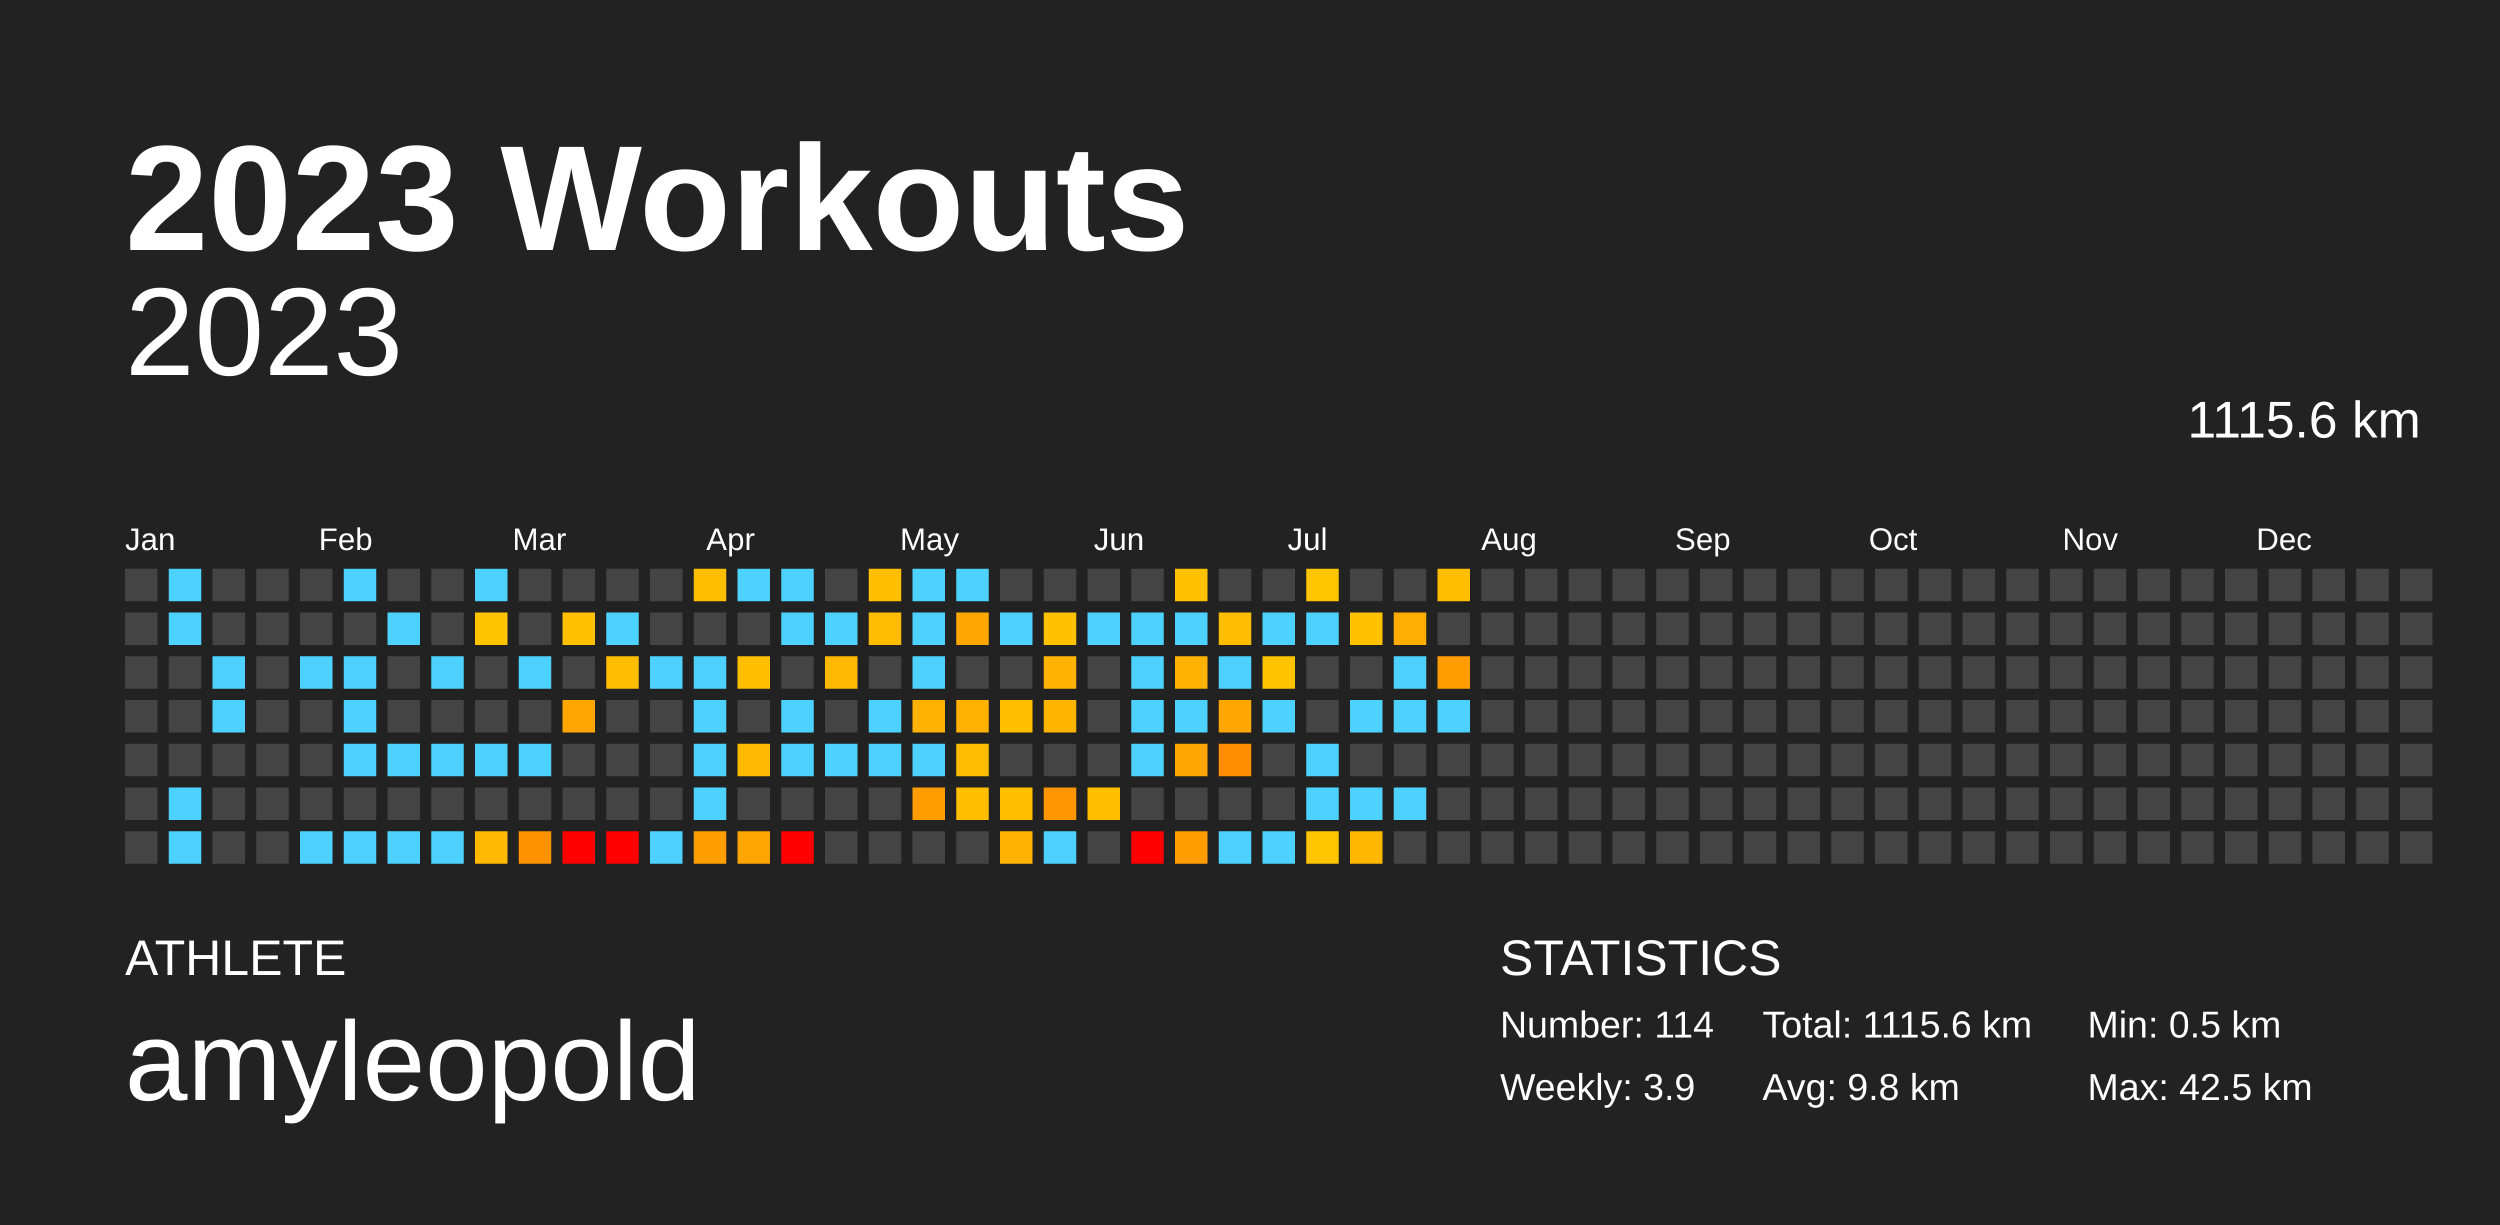
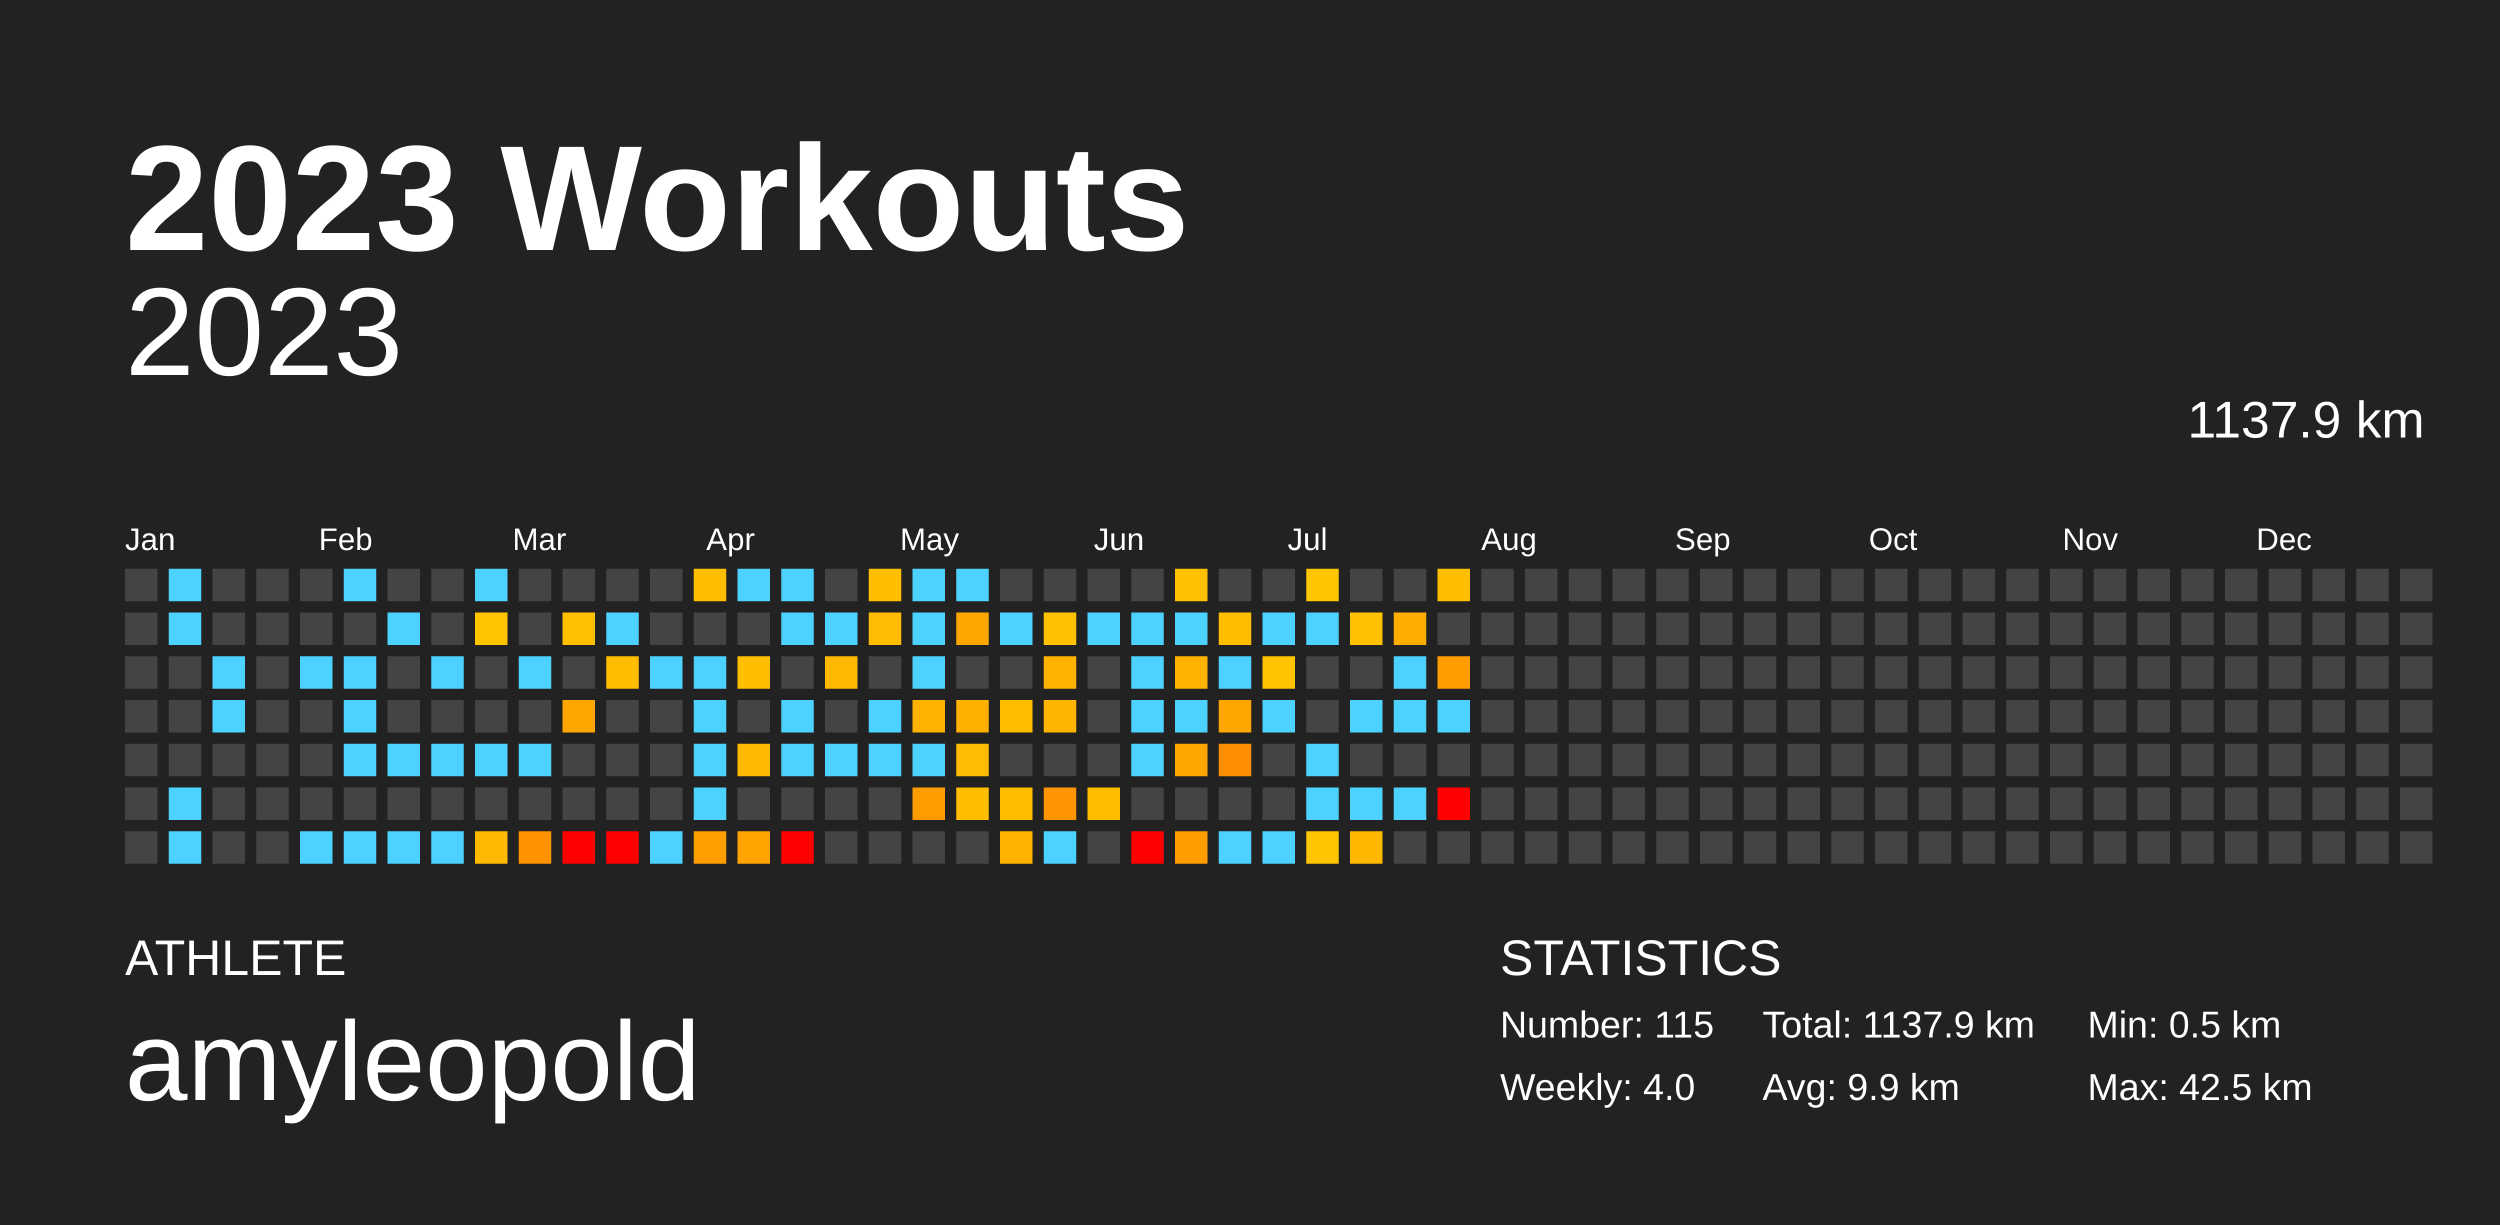
<svg xmlns="http://www.w3.org/2000/svg" baseProfile="full" height="98mm" version="1.1" viewBox="0,0,200,98" width="200mm">
  <defs />
  <rect fill="#222222" height="98" width="200" x="0" y="0" />
  <text fill="#FFFFFF" style="font-size:12px; font-family:Arial; font-weight:bold;" x="10" y="20">2023 Workouts</text>
  <text fill="#FFFFFF" style="font-size:4px; font-family:Arial" x="10" y="78">ATHLETE</text>
  <text fill="#FFFFFF" style="font-size:9px; font-family:Arial" x="10" y="88">amyleopold</text>
  <text fill="#FFFFFF" style="font-size:4px; font-family:Arial" x="120" y="78">STATISTICS</text>
-   <text fill="#FFFFFF" style="font-size:3px; font-family:Arial" x="120" y="83">Number: 114</text>
-   <text fill="#FFFFFF" style="font-size:3px; font-family:Arial" x="120" y="88">Weekly: 3.9</text>
-   <text fill="#FFFFFF" style="font-size:3px; font-family:Arial" x="141" y="83">Total: 1115.6 km</text>
-   <text fill="#FFFFFF" style="font-size:3px; font-family:Arial" x="141" y="88">Avg: 9.8 km</text>
+   <text fill="#FFFFFF" style="font-size:3px; font-family:Arial" x="120" y="83">Number: 115</text>
+   <text fill="#FFFFFF" style="font-size:3px; font-family:Arial" x="120" y="88">Weekly: 4.0</text>
+   <text fill="#FFFFFF" style="font-size:3px; font-family:Arial" x="141" y="83">Total: 1137.9 km</text>
+   <text fill="#FFFFFF" style="font-size:3px; font-family:Arial" x="141" y="88">Avg: 9.9 km</text>
  <text fill="#FFFFFF" style="font-size:3px; font-family:Arial" x="167" y="83">Min: 0.5 km</text>
  <text fill="#FFFFFF" style="font-size:3px; font-family:Arial" x="167" y="88">Max: 42.5 km</text>
  <text alignment-baseline="hanging" fill="#FFFFFF" style="font-size:10.0px; font-family:Arial;" x="10" y="30">2023</text>
-   <text alignment-baseline="hanging" fill="#FFFFFF" style="font-size:4.125px; font-family:Arial;" x="175" y="35">1115.6 km</text>
+   <text alignment-baseline="hanging" fill="#FFFFFF" style="font-size:4.125px; font-family:Arial;" x="175" y="35">1137.9 km</text>
  <text fill="#FFFFFF" style="font-size:2.5px; font-family:Arial" x="10.0" y="44">Jan</text>
  <text fill="#FFFFFF" style="font-size:2.5px; font-family:Arial" x="25.5" y="44">Feb</text>
  <text fill="#FFFFFF" style="font-size:2.5px; font-family:Arial" x="41.0" y="44">Mar</text>
  <text fill="#FFFFFF" style="font-size:2.5px; font-family:Arial" x="56.5" y="44">Apr</text>
  <text fill="#FFFFFF" style="font-size:2.5px; font-family:Arial" x="72.0" y="44">May</text>
  <text fill="#FFFFFF" style="font-size:2.5px; font-family:Arial" x="87.5" y="44">Jun</text>
  <text fill="#FFFFFF" style="font-size:2.5px; font-family:Arial" x="103.0" y="44">Jul</text>
  <text fill="#FFFFFF" style="font-size:2.5px; font-family:Arial" x="118.5" y="44">Aug</text>
  <text fill="#FFFFFF" style="font-size:2.5px; font-family:Arial" x="134.0" y="44">Sep</text>
  <text fill="#FFFFFF" style="font-size:2.5px; font-family:Arial" x="149.5" y="44">Oct</text>
  <text fill="#FFFFFF" style="font-size:2.5px; font-family:Arial" x="165.0" y="44">Nov</text>
  <text fill="#FFFFFF" style="font-size:2.5px; font-family:Arial" x="180.5" y="44">Dec</text>
  <rect fill="#444444" height="2.6" width="2.6" x="10.0" y="45.5" />
  <rect fill="#444444" height="2.6" width="2.6" x="10.0" y="49.0" />
  <rect fill="#444444" height="2.6" width="2.6" x="10.0" y="52.5" />
  <rect fill="#444444" height="2.6" width="2.6" x="10.0" y="56.0" />
  <rect fill="#444444" height="2.6" width="2.6" x="10.0" y="59.5" />
  <rect fill="#444444" height="2.6" width="2.6" x="10.0" y="63.0" />
  <rect fill="#444444" height="2.6" width="2.6" x="10.0" y="66.5" />
  <rect fill="#4dd2ff" height="2.6" width="2.6" x="13.5" y="45.5" />
  <rect fill="#4dd2ff" height="2.6" width="2.6" x="13.5" y="49.0" />
  <rect fill="#444444" height="2.6" width="2.6" x="13.5" y="52.5" />
  <rect fill="#444444" height="2.6" width="2.6" x="13.5" y="56.0" />
  <rect fill="#444444" height="2.6" width="2.6" x="13.5" y="59.5" />
  <rect fill="#4dd2ff" height="2.6" width="2.6" x="13.5" y="63.0" />
  <rect fill="#4dd2ff" height="2.6" width="2.6" x="13.5" y="66.5" />
  <rect fill="#444444" height="2.6" width="2.6" x="17.0" y="45.5" />
  <rect fill="#444444" height="2.6" width="2.6" x="17.0" y="49.0" />
  <rect fill="#4dd2ff" height="2.6" width="2.6" x="17.0" y="52.5" />
  <rect fill="#4dd2ff" height="2.6" width="2.6" x="17.0" y="56.0" />
  <rect fill="#444444" height="2.6" width="2.6" x="17.0" y="59.5" />
  <rect fill="#444444" height="2.6" width="2.6" x="17.0" y="63.0" />
  <rect fill="#444444" height="2.6" width="2.6" x="17.0" y="66.5" />
  <rect fill="#444444" height="2.6" width="2.6" x="20.5" y="45.5" />
  <rect fill="#444444" height="2.6" width="2.6" x="20.5" y="49.0" />
  <rect fill="#444444" height="2.6" width="2.6" x="20.5" y="52.5" />
  <rect fill="#444444" height="2.6" width="2.6" x="20.5" y="56.0" />
  <rect fill="#444444" height="2.6" width="2.6" x="20.5" y="59.5" />
  <rect fill="#444444" height="2.6" width="2.6" x="20.5" y="63.0" />
  <rect fill="#444444" height="2.6" width="2.6" x="20.5" y="66.5" />
  <rect fill="#444444" height="2.6" width="2.6" x="24.0" y="45.5" />
  <rect fill="#444444" height="2.6" width="2.6" x="24.0" y="49.0" />
  <rect fill="#4dd2ff" height="2.6" width="2.6" x="24.0" y="52.5" />
  <rect fill="#444444" height="2.6" width="2.6" x="24.0" y="56.0" />
  <rect fill="#444444" height="2.6" width="2.6" x="24.0" y="59.5" />
  <rect fill="#444444" height="2.6" width="2.6" x="24.0" y="63.0" />
  <rect fill="#4dd2ff" height="2.6" width="2.6" x="24.0" y="66.5" />
  <rect fill="#4dd2ff" height="2.6" width="2.6" x="27.5" y="45.5" />
  <rect fill="#444444" height="2.6" width="2.6" x="27.5" y="49.0" />
  <rect fill="#4dd2ff" height="2.6" width="2.6" x="27.5" y="52.5" />
  <rect fill="#4dd2ff" height="2.6" width="2.6" x="27.5" y="56.0" />
  <rect fill="#4dd2ff" height="2.6" width="2.6" x="27.5" y="59.5" />
  <rect fill="#444444" height="2.6" width="2.6" x="27.5" y="63.0" />
  <rect fill="#4dd2ff" height="2.6" width="2.6" x="27.5" y="66.5" />
  <rect fill="#444444" height="2.6" width="2.6" x="31.0" y="45.5" />
  <rect fill="#4dd2ff" height="2.6" width="2.6" x="31.0" y="49.0" />
  <rect fill="#444444" height="2.6" width="2.6" x="31.0" y="52.5" />
  <rect fill="#444444" height="2.6" width="2.6" x="31.0" y="56.0" />
  <rect fill="#4dd2ff" height="2.6" width="2.6" x="31.0" y="59.5" />
  <rect fill="#444444" height="2.6" width="2.6" x="31.0" y="63.0" />
  <rect fill="#4dd2ff" height="2.6" width="2.6" x="31.0" y="66.5" />
  <rect fill="#444444" height="2.6" width="2.6" x="34.5" y="45.5" />
  <rect fill="#444444" height="2.6" width="2.6" x="34.5" y="49.0" />
  <rect fill="#4dd2ff" height="2.6" width="2.6" x="34.5" y="52.5" />
  <rect fill="#444444" height="2.6" width="2.6" x="34.5" y="56.0" />
  <rect fill="#4dd2ff" height="2.6" width="2.6" x="34.5" y="59.5" />
  <rect fill="#444444" height="2.6" width="2.6" x="34.5" y="63.0" />
  <rect fill="#4dd2ff" height="2.6" width="2.6" x="34.5" y="66.5" />
  <rect fill="#4dd2ff" height="2.6" width="2.6" x="38.0" y="45.5" />
  <rect fill="#ffc400" height="2.6" width="2.6" x="38.0" y="49.0" />
  <rect fill="#444444" height="2.6" width="2.6" x="38.0" y="52.5" />
  <rect fill="#444444" height="2.6" width="2.6" x="38.0" y="56.0" />
  <rect fill="#4dd2ff" height="2.6" width="2.6" x="38.0" y="59.5" />
  <rect fill="#444444" height="2.6" width="2.6" x="38.0" y="63.0" />
  <rect fill="#ffb900" height="2.6" width="2.6" x="38.0" y="66.5" />
  <rect fill="#444444" height="2.6" width="2.6" x="41.5" y="45.5" />
  <rect fill="#444444" height="2.6" width="2.6" x="41.5" y="49.0" />
  <rect fill="#4dd2ff" height="2.6" width="2.6" x="41.5" y="52.5" />
  <rect fill="#444444" height="2.6" width="2.6" x="41.5" y="56.0" />
  <rect fill="#4dd2ff" height="2.6" width="2.6" x="41.5" y="59.5" />
  <rect fill="#444444" height="2.6" width="2.6" x="41.5" y="63.0" />
  <rect fill="#ff9200" height="2.6" width="2.6" x="41.5" y="66.5" />
  <rect fill="#444444" height="2.6" width="2.6" x="45.0" y="45.5" />
  <rect fill="#ffc000" height="2.6" width="2.6" x="45.0" y="49.0" />
  <rect fill="#444444" height="2.6" width="2.6" x="45.0" y="52.5" />
  <rect fill="#ffa700" height="2.6" width="2.6" x="45.0" y="56.0" />
  <rect fill="#444444" height="2.6" width="2.6" x="45.0" y="59.5" />
  <rect fill="#444444" height="2.6" width="2.6" x="45.0" y="63.0" />
  <rect fill="red" height="2.6" width="2.6" x="45.0" y="66.5" />
  <rect fill="#444444" height="2.6" width="2.6" x="48.5" y="45.5" />
  <rect fill="#4dd2ff" height="2.6" width="2.6" x="48.5" y="49.0" />
  <rect fill="#ffbd00" height="2.6" width="2.6" x="48.5" y="52.5" />
  <rect fill="#444444" height="2.6" width="2.6" x="48.5" y="56.0" />
  <rect fill="#444444" height="2.6" width="2.6" x="48.5" y="59.5" />
  <rect fill="#444444" height="2.6" width="2.6" x="48.5" y="63.0" />
  <rect fill="red" height="2.6" width="2.6" x="48.5" y="66.5" />
  <rect fill="#444444" height="2.6" width="2.6" x="52.0" y="45.5" />
  <rect fill="#444444" height="2.6" width="2.6" x="52.0" y="49.0" />
  <rect fill="#4dd2ff" height="2.6" width="2.6" x="52.0" y="52.5" />
  <rect fill="#444444" height="2.6" width="2.6" x="52.0" y="56.0" />
  <rect fill="#444444" height="2.6" width="2.6" x="52.0" y="59.5" />
  <rect fill="#444444" height="2.6" width="2.6" x="52.0" y="63.0" />
  <rect fill="#4dd2ff" height="2.6" width="2.6" x="52.0" y="66.5" />
  <rect fill="#ffbf00" height="2.6" width="2.6" x="55.5" y="45.5" />
  <rect fill="#444444" height="2.6" width="2.6" x="55.5" y="49.0" />
  <rect fill="#4dd2ff" height="2.6" width="2.6" x="55.5" y="52.5" />
  <rect fill="#4dd2ff" height="2.6" width="2.6" x="55.5" y="56.0" />
  <rect fill="#4dd2ff" height="2.6" width="2.6" x="55.5" y="59.5" />
  <rect fill="#4dd2ff" height="2.6" width="2.6" x="55.5" y="63.0" />
  <rect fill="#ff9e00" height="2.6" width="2.6" x="55.5" y="66.5" />
  <rect fill="#4dd2ff" height="2.6" width="2.6" x="59.0" y="45.5" />
  <rect fill="#444444" height="2.6" width="2.6" x="59.0" y="49.0" />
  <rect fill="#ffbf00" height="2.6" width="2.6" x="59.0" y="52.5" />
  <rect fill="#444444" height="2.6" width="2.6" x="59.0" y="56.0" />
  <rect fill="#ffb900" height="2.6" width="2.6" x="59.0" y="59.5" />
  <rect fill="#444444" height="2.6" width="2.6" x="59.0" y="63.0" />
  <rect fill="#ffa400" height="2.6" width="2.6" x="59.0" y="66.5" />
  <rect fill="#4dd2ff" height="2.6" width="2.6" x="62.5" y="45.5" />
  <rect fill="#4dd2ff" height="2.6" width="2.6" x="62.5" y="49.0" />
  <rect fill="#444444" height="2.6" width="2.6" x="62.5" y="52.5" />
  <rect fill="#4dd2ff" height="2.6" width="2.6" x="62.5" y="56.0" />
  <rect fill="#4dd2ff" height="2.6" width="2.6" x="62.5" y="59.5" />
  <rect fill="#444444" height="2.6" width="2.6" x="62.5" y="63.0" />
  <rect fill="red" height="2.6" width="2.6" x="62.5" y="66.5" />
  <rect fill="#444444" height="2.6" width="2.6" x="66.0" y="45.5" />
  <rect fill="#4dd2ff" height="2.6" width="2.6" x="66.0" y="49.0" />
  <rect fill="#ffb900" height="2.6" width="2.6" x="66.0" y="52.5" />
  <rect fill="#444444" height="2.6" width="2.6" x="66.0" y="56.0" />
  <rect fill="#4dd2ff" height="2.6" width="2.6" x="66.0" y="59.5" />
  <rect fill="#444444" height="2.6" width="2.6" x="66.0" y="63.0" />
  <rect fill="#444444" height="2.6" width="2.6" x="66.0" y="66.5" />
  <rect fill="#ffbf00" height="2.6" width="2.6" x="69.5" y="45.5" />
  <rect fill="#ffbc00" height="2.6" width="2.6" x="69.5" y="49.0" />
  <rect fill="#444444" height="2.6" width="2.6" x="69.5" y="52.5" />
  <rect fill="#4dd2ff" height="2.6" width="2.6" x="69.5" y="56.0" />
  <rect fill="#4dd2ff" height="2.6" width="2.6" x="69.5" y="59.5" />
  <rect fill="#444444" height="2.6" width="2.6" x="69.5" y="63.0" />
  <rect fill="#444444" height="2.6" width="2.6" x="69.5" y="66.5" />
  <rect fill="#4dd2ff" height="2.6" width="2.6" x="73.0" y="45.5" />
  <rect fill="#4dd2ff" height="2.6" width="2.6" x="73.0" y="49.0" />
  <rect fill="#4dd2ff" height="2.6" width="2.6" x="73.0" y="52.5" />
  <rect fill="#ffb300" height="2.6" width="2.6" x="73.0" y="56.0" />
  <rect fill="#4dd2ff" height="2.6" width="2.6" x="73.0" y="59.5" />
  <rect fill="#ff9c00" height="2.6" width="2.6" x="73.0" y="63.0" />
  <rect fill="#444444" height="2.6" width="2.6" x="73.0" y="66.5" />
  <rect fill="#4dd2ff" height="2.6" width="2.6" x="76.5" y="45.5" />
  <rect fill="#ffa700" height="2.6" width="2.6" x="76.5" y="49.0" />
  <rect fill="#444444" height="2.6" width="2.6" x="76.5" y="52.5" />
  <rect fill="#ffb100" height="2.6" width="2.6" x="76.5" y="56.0" />
  <rect fill="#ffbc00" height="2.6" width="2.6" x="76.5" y="59.5" />
  <rect fill="#ffbf00" height="2.6" width="2.6" x="76.5" y="63.0" />
  <rect fill="#444444" height="2.6" width="2.6" x="76.5" y="66.5" />
  <rect fill="#444444" height="2.6" width="2.6" x="80.0" y="45.5" />
  <rect fill="#4dd2ff" height="2.6" width="2.6" x="80.0" y="49.0" />
  <rect fill="#444444" height="2.6" width="2.6" x="80.0" y="52.5" />
  <rect fill="#ffbf00" height="2.6" width="2.6" x="80.0" y="56.0" />
  <rect fill="#444444" height="2.6" width="2.6" x="80.0" y="59.5" />
  <rect fill="#ffbe00" height="2.6" width="2.6" x="80.0" y="63.0" />
  <rect fill="#ffb300" height="2.6" width="2.6" x="80.0" y="66.5" />
  <rect fill="#444444" height="2.6" width="2.6" x="83.5" y="45.5" />
  <rect fill="#ffc200" height="2.6" width="2.6" x="83.5" y="49.0" />
  <rect fill="#ffb300" height="2.6" width="2.6" x="83.5" y="52.5" />
  <rect fill="#ffb500" height="2.6" width="2.6" x="83.5" y="56.0" />
  <rect fill="#444444" height="2.6" width="2.6" x="83.5" y="59.5" />
  <rect fill="#ff9500" height="2.6" width="2.6" x="83.5" y="63.0" />
  <rect fill="#4dd2ff" height="2.6" width="2.6" x="83.5" y="66.5" />
  <rect fill="#444444" height="2.6" width="2.6" x="87.0" y="45.5" />
  <rect fill="#4dd2ff" height="2.6" width="2.6" x="87.0" y="49.0" />
  <rect fill="#444444" height="2.6" width="2.6" x="87.0" y="52.5" />
  <rect fill="#444444" height="2.6" width="2.6" x="87.0" y="56.0" />
  <rect fill="#444444" height="2.6" width="2.6" x="87.0" y="59.5" />
  <rect fill="#ffbe00" height="2.6" width="2.6" x="87.0" y="63.0" />
  <rect fill="#444444" height="2.6" width="2.6" x="87.0" y="66.5" />
  <rect fill="#444444" height="2.6" width="2.6" x="90.5" y="45.5" />
  <rect fill="#4dd2ff" height="2.6" width="2.6" x="90.5" y="49.0" />
  <rect fill="#4dd2ff" height="2.6" width="2.6" x="90.5" y="52.5" />
  <rect fill="#4dd2ff" height="2.6" width="2.6" x="90.5" y="56.0" />
  <rect fill="#4dd2ff" height="2.6" width="2.6" x="90.5" y="59.5" />
  <rect fill="#444444" height="2.6" width="2.6" x="90.5" y="63.0" />
  <rect fill="red" height="2.6" width="2.6" x="90.5" y="66.5" />
  <rect fill="#ffc100" height="2.6" width="2.6" x="94.0" y="45.5" />
  <rect fill="#4dd2ff" height="2.6" width="2.6" x="94.0" y="49.0" />
  <rect fill="#ffb300" height="2.6" width="2.6" x="94.0" y="52.5" />
  <rect fill="#4dd2ff" height="2.6" width="2.6" x="94.0" y="56.0" />
  <rect fill="#ffa700" height="2.6" width="2.6" x="94.0" y="59.5" />
  <rect fill="#444444" height="2.6" width="2.6" x="94.0" y="63.0" />
  <rect fill="#ff9d00" height="2.6" width="2.6" x="94.0" y="66.5" />
  <rect fill="#444444" height="2.6" width="2.6" x="97.5" y="45.5" />
  <rect fill="#ffbd00" height="2.6" width="2.6" x="97.5" y="49.0" />
  <rect fill="#4dd2ff" height="2.6" width="2.6" x="97.5" y="52.5" />
  <rect fill="#ffa600" height="2.6" width="2.6" x="97.5" y="56.0" />
  <rect fill="#ff8f00" height="2.6" width="2.6" x="97.5" y="59.5" />
  <rect fill="#444444" height="2.6" width="2.6" x="97.5" y="63.0" />
  <rect fill="#4dd2ff" height="2.6" width="2.6" x="97.5" y="66.5" />
  <rect fill="#444444" height="2.6" width="2.6" x="101.0" y="45.5" />
  <rect fill="#4dd2ff" height="2.6" width="2.6" x="101.0" y="49.0" />
  <rect fill="#ffc300" height="2.6" width="2.6" x="101.0" y="52.5" />
  <rect fill="#4dd2ff" height="2.6" width="2.6" x="101.0" y="56.0" />
  <rect fill="#444444" height="2.6" width="2.6" x="101.0" y="59.5" />
  <rect fill="#444444" height="2.6" width="2.6" x="101.0" y="63.0" />
  <rect fill="#4dd2ff" height="2.6" width="2.6" x="101.0" y="66.5" />
  <rect fill="#ffc500" height="2.6" width="2.6" x="104.5" y="45.5" />
  <rect fill="#4dd2ff" height="2.6" width="2.6" x="104.5" y="49.0" />
  <rect fill="#444444" height="2.6" width="2.6" x="104.5" y="52.5" />
  <rect fill="#444444" height="2.6" width="2.6" x="104.5" y="56.0" />
  <rect fill="#4dd2ff" height="2.6" width="2.6" x="104.5" y="59.5" />
  <rect fill="#4dd2ff" height="2.6" width="2.6" x="104.5" y="63.0" />
  <rect fill="#ffc500" height="2.6" width="2.6" x="104.5" y="66.5" />
  <rect fill="#444444" height="2.6" width="2.6" x="108.0" y="45.5" />
  <rect fill="#ffc200" height="2.6" width="2.6" x="108.0" y="49.0" />
  <rect fill="#444444" height="2.6" width="2.6" x="108.0" y="52.5" />
  <rect fill="#4dd2ff" height="2.6" width="2.6" x="108.0" y="56.0" />
  <rect fill="#444444" height="2.6" width="2.6" x="108.0" y="59.5" />
  <rect fill="#4dd2ff" height="2.6" width="2.6" x="108.0" y="63.0" />
  <rect fill="#ffb700" height="2.6" width="2.6" x="108.0" y="66.5" />
  <rect fill="#444444" height="2.6" width="2.6" x="111.5" y="45.5" />
  <rect fill="#ffad00" height="2.6" width="2.6" x="111.5" y="49.0" />
  <rect fill="#4dd2ff" height="2.6" width="2.6" x="111.5" y="52.5" />
  <rect fill="#4dd2ff" height="2.6" width="2.6" x="111.5" y="56.0" />
  <rect fill="#444444" height="2.6" width="2.6" x="111.5" y="59.5" />
  <rect fill="#4dd2ff" height="2.6" width="2.6" x="111.5" y="63.0" />
  <rect fill="#444444" height="2.6" width="2.6" x="111.5" y="66.5" />
  <rect fill="#ffbf00" height="2.6" width="2.6" x="115.0" y="45.5" />
  <rect fill="#444444" height="2.6" width="2.6" x="115.0" y="49.0" />
  <rect fill="#ff9d00" height="2.6" width="2.6" x="115.0" y="52.5" />
  <rect fill="#4dd2ff" height="2.6" width="2.6" x="115.0" y="56.0" />
  <rect fill="#444444" height="2.6" width="2.6" x="115.0" y="59.5" />
-   <rect fill="#444444" height="2.6" width="2.6" x="115.0" y="63.0" />
+   <rect fill="red" height="2.6" width="2.6" x="115.0" y="63.0" />
  <rect fill="#444444" height="2.6" width="2.6" x="115.0" y="66.5" />
  <rect fill="#444444" height="2.6" width="2.6" x="118.5" y="45.5" />
  <rect fill="#444444" height="2.6" width="2.6" x="118.5" y="49.0" />
  <rect fill="#444444" height="2.6" width="2.6" x="118.5" y="52.5" />
  <rect fill="#444444" height="2.6" width="2.6" x="118.5" y="56.0" />
  <rect fill="#444444" height="2.6" width="2.6" x="118.5" y="59.5" />
  <rect fill="#444444" height="2.6" width="2.6" x="118.5" y="63.0" />
  <rect fill="#444444" height="2.6" width="2.6" x="118.5" y="66.5" />
  <rect fill="#444444" height="2.6" width="2.6" x="122.0" y="45.5" />
  <rect fill="#444444" height="2.6" width="2.6" x="122.0" y="49.0" />
  <rect fill="#444444" height="2.6" width="2.6" x="122.0" y="52.5" />
  <rect fill="#444444" height="2.6" width="2.6" x="122.0" y="56.0" />
  <rect fill="#444444" height="2.6" width="2.6" x="122.0" y="59.5" />
  <rect fill="#444444" height="2.6" width="2.6" x="122.0" y="63.0" />
  <rect fill="#444444" height="2.6" width="2.6" x="122.0" y="66.5" />
  <rect fill="#444444" height="2.6" width="2.6" x="125.5" y="45.5" />
  <rect fill="#444444" height="2.6" width="2.6" x="125.5" y="49.0" />
  <rect fill="#444444" height="2.6" width="2.6" x="125.5" y="52.5" />
  <rect fill="#444444" height="2.6" width="2.6" x="125.5" y="56.0" />
  <rect fill="#444444" height="2.6" width="2.6" x="125.5" y="59.5" />
  <rect fill="#444444" height="2.6" width="2.6" x="125.5" y="63.0" />
  <rect fill="#444444" height="2.6" width="2.6" x="125.5" y="66.5" />
  <rect fill="#444444" height="2.6" width="2.6" x="129.0" y="45.5" />
  <rect fill="#444444" height="2.6" width="2.6" x="129.0" y="49.0" />
  <rect fill="#444444" height="2.6" width="2.6" x="129.0" y="52.5" />
  <rect fill="#444444" height="2.6" width="2.6" x="129.0" y="56.0" />
  <rect fill="#444444" height="2.6" width="2.6" x="129.0" y="59.5" />
  <rect fill="#444444" height="2.6" width="2.6" x="129.0" y="63.0" />
  <rect fill="#444444" height="2.6" width="2.6" x="129.0" y="66.5" />
  <rect fill="#444444" height="2.6" width="2.6" x="132.5" y="45.5" />
  <rect fill="#444444" height="2.6" width="2.6" x="132.5" y="49.0" />
  <rect fill="#444444" height="2.6" width="2.6" x="132.5" y="52.5" />
  <rect fill="#444444" height="2.6" width="2.6" x="132.5" y="56.0" />
  <rect fill="#444444" height="2.6" width="2.6" x="132.5" y="59.5" />
  <rect fill="#444444" height="2.6" width="2.6" x="132.5" y="63.0" />
  <rect fill="#444444" height="2.6" width="2.6" x="132.5" y="66.5" />
  <rect fill="#444444" height="2.6" width="2.6" x="136.0" y="45.5" />
  <rect fill="#444444" height="2.6" width="2.6" x="136.0" y="49.0" />
  <rect fill="#444444" height="2.6" width="2.6" x="136.0" y="52.5" />
  <rect fill="#444444" height="2.6" width="2.6" x="136.0" y="56.0" />
  <rect fill="#444444" height="2.6" width="2.6" x="136.0" y="59.5" />
  <rect fill="#444444" height="2.6" width="2.6" x="136.0" y="63.0" />
  <rect fill="#444444" height="2.6" width="2.6" x="136.0" y="66.5" />
  <rect fill="#444444" height="2.6" width="2.6" x="139.5" y="45.5" />
  <rect fill="#444444" height="2.6" width="2.6" x="139.5" y="49.0" />
  <rect fill="#444444" height="2.6" width="2.6" x="139.5" y="52.5" />
  <rect fill="#444444" height="2.6" width="2.6" x="139.5" y="56.0" />
  <rect fill="#444444" height="2.6" width="2.6" x="139.5" y="59.5" />
  <rect fill="#444444" height="2.6" width="2.6" x="139.5" y="63.0" />
  <rect fill="#444444" height="2.6" width="2.6" x="139.5" y="66.5" />
  <rect fill="#444444" height="2.6" width="2.6" x="143.0" y="45.5" />
  <rect fill="#444444" height="2.6" width="2.6" x="143.0" y="49.0" />
  <rect fill="#444444" height="2.6" width="2.6" x="143.0" y="52.5" />
  <rect fill="#444444" height="2.6" width="2.6" x="143.0" y="56.0" />
  <rect fill="#444444" height="2.6" width="2.6" x="143.0" y="59.5" />
  <rect fill="#444444" height="2.6" width="2.6" x="143.0" y="63.0" />
  <rect fill="#444444" height="2.6" width="2.6" x="143.0" y="66.5" />
  <rect fill="#444444" height="2.6" width="2.6" x="146.5" y="45.5" />
  <rect fill="#444444" height="2.6" width="2.6" x="146.5" y="49.0" />
  <rect fill="#444444" height="2.6" width="2.6" x="146.5" y="52.5" />
  <rect fill="#444444" height="2.6" width="2.6" x="146.5" y="56.0" />
  <rect fill="#444444" height="2.6" width="2.6" x="146.5" y="59.5" />
  <rect fill="#444444" height="2.6" width="2.6" x="146.5" y="63.0" />
  <rect fill="#444444" height="2.6" width="2.6" x="146.5" y="66.5" />
  <rect fill="#444444" height="2.6" width="2.6" x="150.0" y="45.5" />
  <rect fill="#444444" height="2.6" width="2.6" x="150.0" y="49.0" />
  <rect fill="#444444" height="2.6" width="2.6" x="150.0" y="52.5" />
  <rect fill="#444444" height="2.6" width="2.6" x="150.0" y="56.0" />
  <rect fill="#444444" height="2.6" width="2.6" x="150.0" y="59.5" />
  <rect fill="#444444" height="2.6" width="2.6" x="150.0" y="63.0" />
  <rect fill="#444444" height="2.6" width="2.6" x="150.0" y="66.5" />
  <rect fill="#444444" height="2.6" width="2.6" x="153.5" y="45.5" />
  <rect fill="#444444" height="2.6" width="2.6" x="153.5" y="49.0" />
  <rect fill="#444444" height="2.6" width="2.6" x="153.5" y="52.5" />
  <rect fill="#444444" height="2.6" width="2.6" x="153.5" y="56.0" />
  <rect fill="#444444" height="2.6" width="2.6" x="153.5" y="59.5" />
  <rect fill="#444444" height="2.6" width="2.6" x="153.5" y="63.0" />
  <rect fill="#444444" height="2.6" width="2.6" x="153.5" y="66.5" />
  <rect fill="#444444" height="2.6" width="2.6" x="157.0" y="45.5" />
  <rect fill="#444444" height="2.6" width="2.6" x="157.0" y="49.0" />
  <rect fill="#444444" height="2.6" width="2.6" x="157.0" y="52.5" />
  <rect fill="#444444" height="2.6" width="2.6" x="157.0" y="56.0" />
  <rect fill="#444444" height="2.6" width="2.6" x="157.0" y="59.5" />
  <rect fill="#444444" height="2.6" width="2.6" x="157.0" y="63.0" />
  <rect fill="#444444" height="2.6" width="2.6" x="157.0" y="66.5" />
  <rect fill="#444444" height="2.6" width="2.6" x="160.5" y="45.5" />
  <rect fill="#444444" height="2.6" width="2.6" x="160.5" y="49.0" />
  <rect fill="#444444" height="2.6" width="2.6" x="160.5" y="52.5" />
  <rect fill="#444444" height="2.6" width="2.6" x="160.5" y="56.0" />
  <rect fill="#444444" height="2.6" width="2.6" x="160.5" y="59.5" />
  <rect fill="#444444" height="2.6" width="2.6" x="160.5" y="63.0" />
  <rect fill="#444444" height="2.6" width="2.6" x="160.5" y="66.5" />
  <rect fill="#444444" height="2.6" width="2.6" x="164.0" y="45.5" />
  <rect fill="#444444" height="2.6" width="2.6" x="164.0" y="49.0" />
  <rect fill="#444444" height="2.6" width="2.6" x="164.0" y="52.5" />
  <rect fill="#444444" height="2.6" width="2.6" x="164.0" y="56.0" />
  <rect fill="#444444" height="2.6" width="2.6" x="164.0" y="59.5" />
  <rect fill="#444444" height="2.6" width="2.6" x="164.0" y="63.0" />
  <rect fill="#444444" height="2.6" width="2.6" x="164.0" y="66.5" />
  <rect fill="#444444" height="2.6" width="2.6" x="167.5" y="45.5" />
  <rect fill="#444444" height="2.6" width="2.6" x="167.5" y="49.0" />
  <rect fill="#444444" height="2.6" width="2.6" x="167.5" y="52.5" />
  <rect fill="#444444" height="2.6" width="2.6" x="167.5" y="56.0" />
  <rect fill="#444444" height="2.6" width="2.6" x="167.5" y="59.5" />
  <rect fill="#444444" height="2.6" width="2.6" x="167.5" y="63.0" />
  <rect fill="#444444" height="2.6" width="2.6" x="167.5" y="66.5" />
  <rect fill="#444444" height="2.6" width="2.6" x="171.0" y="45.5" />
  <rect fill="#444444" height="2.6" width="2.6" x="171.0" y="49.0" />
  <rect fill="#444444" height="2.6" width="2.6" x="171.0" y="52.5" />
  <rect fill="#444444" height="2.6" width="2.6" x="171.0" y="56.0" />
  <rect fill="#444444" height="2.6" width="2.6" x="171.0" y="59.5" />
  <rect fill="#444444" height="2.6" width="2.6" x="171.0" y="63.0" />
  <rect fill="#444444" height="2.6" width="2.6" x="171.0" y="66.5" />
  <rect fill="#444444" height="2.6" width="2.6" x="174.5" y="45.5" />
  <rect fill="#444444" height="2.6" width="2.6" x="174.5" y="49.0" />
  <rect fill="#444444" height="2.6" width="2.6" x="174.5" y="52.5" />
  <rect fill="#444444" height="2.6" width="2.6" x="174.5" y="56.0" />
  <rect fill="#444444" height="2.6" width="2.6" x="174.5" y="59.5" />
  <rect fill="#444444" height="2.6" width="2.6" x="174.5" y="63.0" />
  <rect fill="#444444" height="2.6" width="2.6" x="174.5" y="66.5" />
  <rect fill="#444444" height="2.6" width="2.6" x="178.0" y="45.5" />
  <rect fill="#444444" height="2.6" width="2.6" x="178.0" y="49.0" />
  <rect fill="#444444" height="2.6" width="2.6" x="178.0" y="52.5" />
  <rect fill="#444444" height="2.6" width="2.6" x="178.0" y="56.0" />
  <rect fill="#444444" height="2.6" width="2.6" x="178.0" y="59.5" />
  <rect fill="#444444" height="2.6" width="2.6" x="178.0" y="63.0" />
  <rect fill="#444444" height="2.6" width="2.6" x="178.0" y="66.5" />
  <rect fill="#444444" height="2.6" width="2.6" x="181.5" y="45.5" />
  <rect fill="#444444" height="2.6" width="2.6" x="181.5" y="49.0" />
  <rect fill="#444444" height="2.6" width="2.6" x="181.5" y="52.5" />
  <rect fill="#444444" height="2.6" width="2.6" x="181.5" y="56.0" />
  <rect fill="#444444" height="2.6" width="2.6" x="181.5" y="59.5" />
  <rect fill="#444444" height="2.6" width="2.6" x="181.5" y="63.0" />
  <rect fill="#444444" height="2.6" width="2.6" x="181.5" y="66.5" />
  <rect fill="#444444" height="2.6" width="2.6" x="185.0" y="45.5" />
  <rect fill="#444444" height="2.6" width="2.6" x="185.0" y="49.0" />
  <rect fill="#444444" height="2.6" width="2.6" x="185.0" y="52.5" />
  <rect fill="#444444" height="2.6" width="2.6" x="185.0" y="56.0" />
  <rect fill="#444444" height="2.6" width="2.6" x="185.0" y="59.5" />
  <rect fill="#444444" height="2.6" width="2.6" x="185.0" y="63.0" />
  <rect fill="#444444" height="2.6" width="2.6" x="185.0" y="66.5" />
  <rect fill="#444444" height="2.6" width="2.6" x="188.5" y="45.5" />
  <rect fill="#444444" height="2.6" width="2.6" x="188.5" y="49.0" />
  <rect fill="#444444" height="2.6" width="2.6" x="188.5" y="52.5" />
  <rect fill="#444444" height="2.6" width="2.6" x="188.5" y="56.0" />
  <rect fill="#444444" height="2.6" width="2.6" x="188.5" y="59.5" />
  <rect fill="#444444" height="2.6" width="2.6" x="188.5" y="63.0" />
  <rect fill="#444444" height="2.6" width="2.6" x="188.5" y="66.5" />
  <rect fill="#444444" height="2.6" width="2.6" x="192.0" y="45.5" />
  <rect fill="#444444" height="2.6" width="2.6" x="192.0" y="49.0" />
  <rect fill="#444444" height="2.6" width="2.6" x="192.0" y="52.5" />
  <rect fill="#444444" height="2.6" width="2.6" x="192.0" y="56.0" />
  <rect fill="#444444" height="2.6" width="2.6" x="192.0" y="59.5" />
  <rect fill="#444444" height="2.6" width="2.6" x="192.0" y="63.0" />
  <rect fill="#444444" height="2.6" width="2.6" x="192.0" y="66.5" />
</svg>
